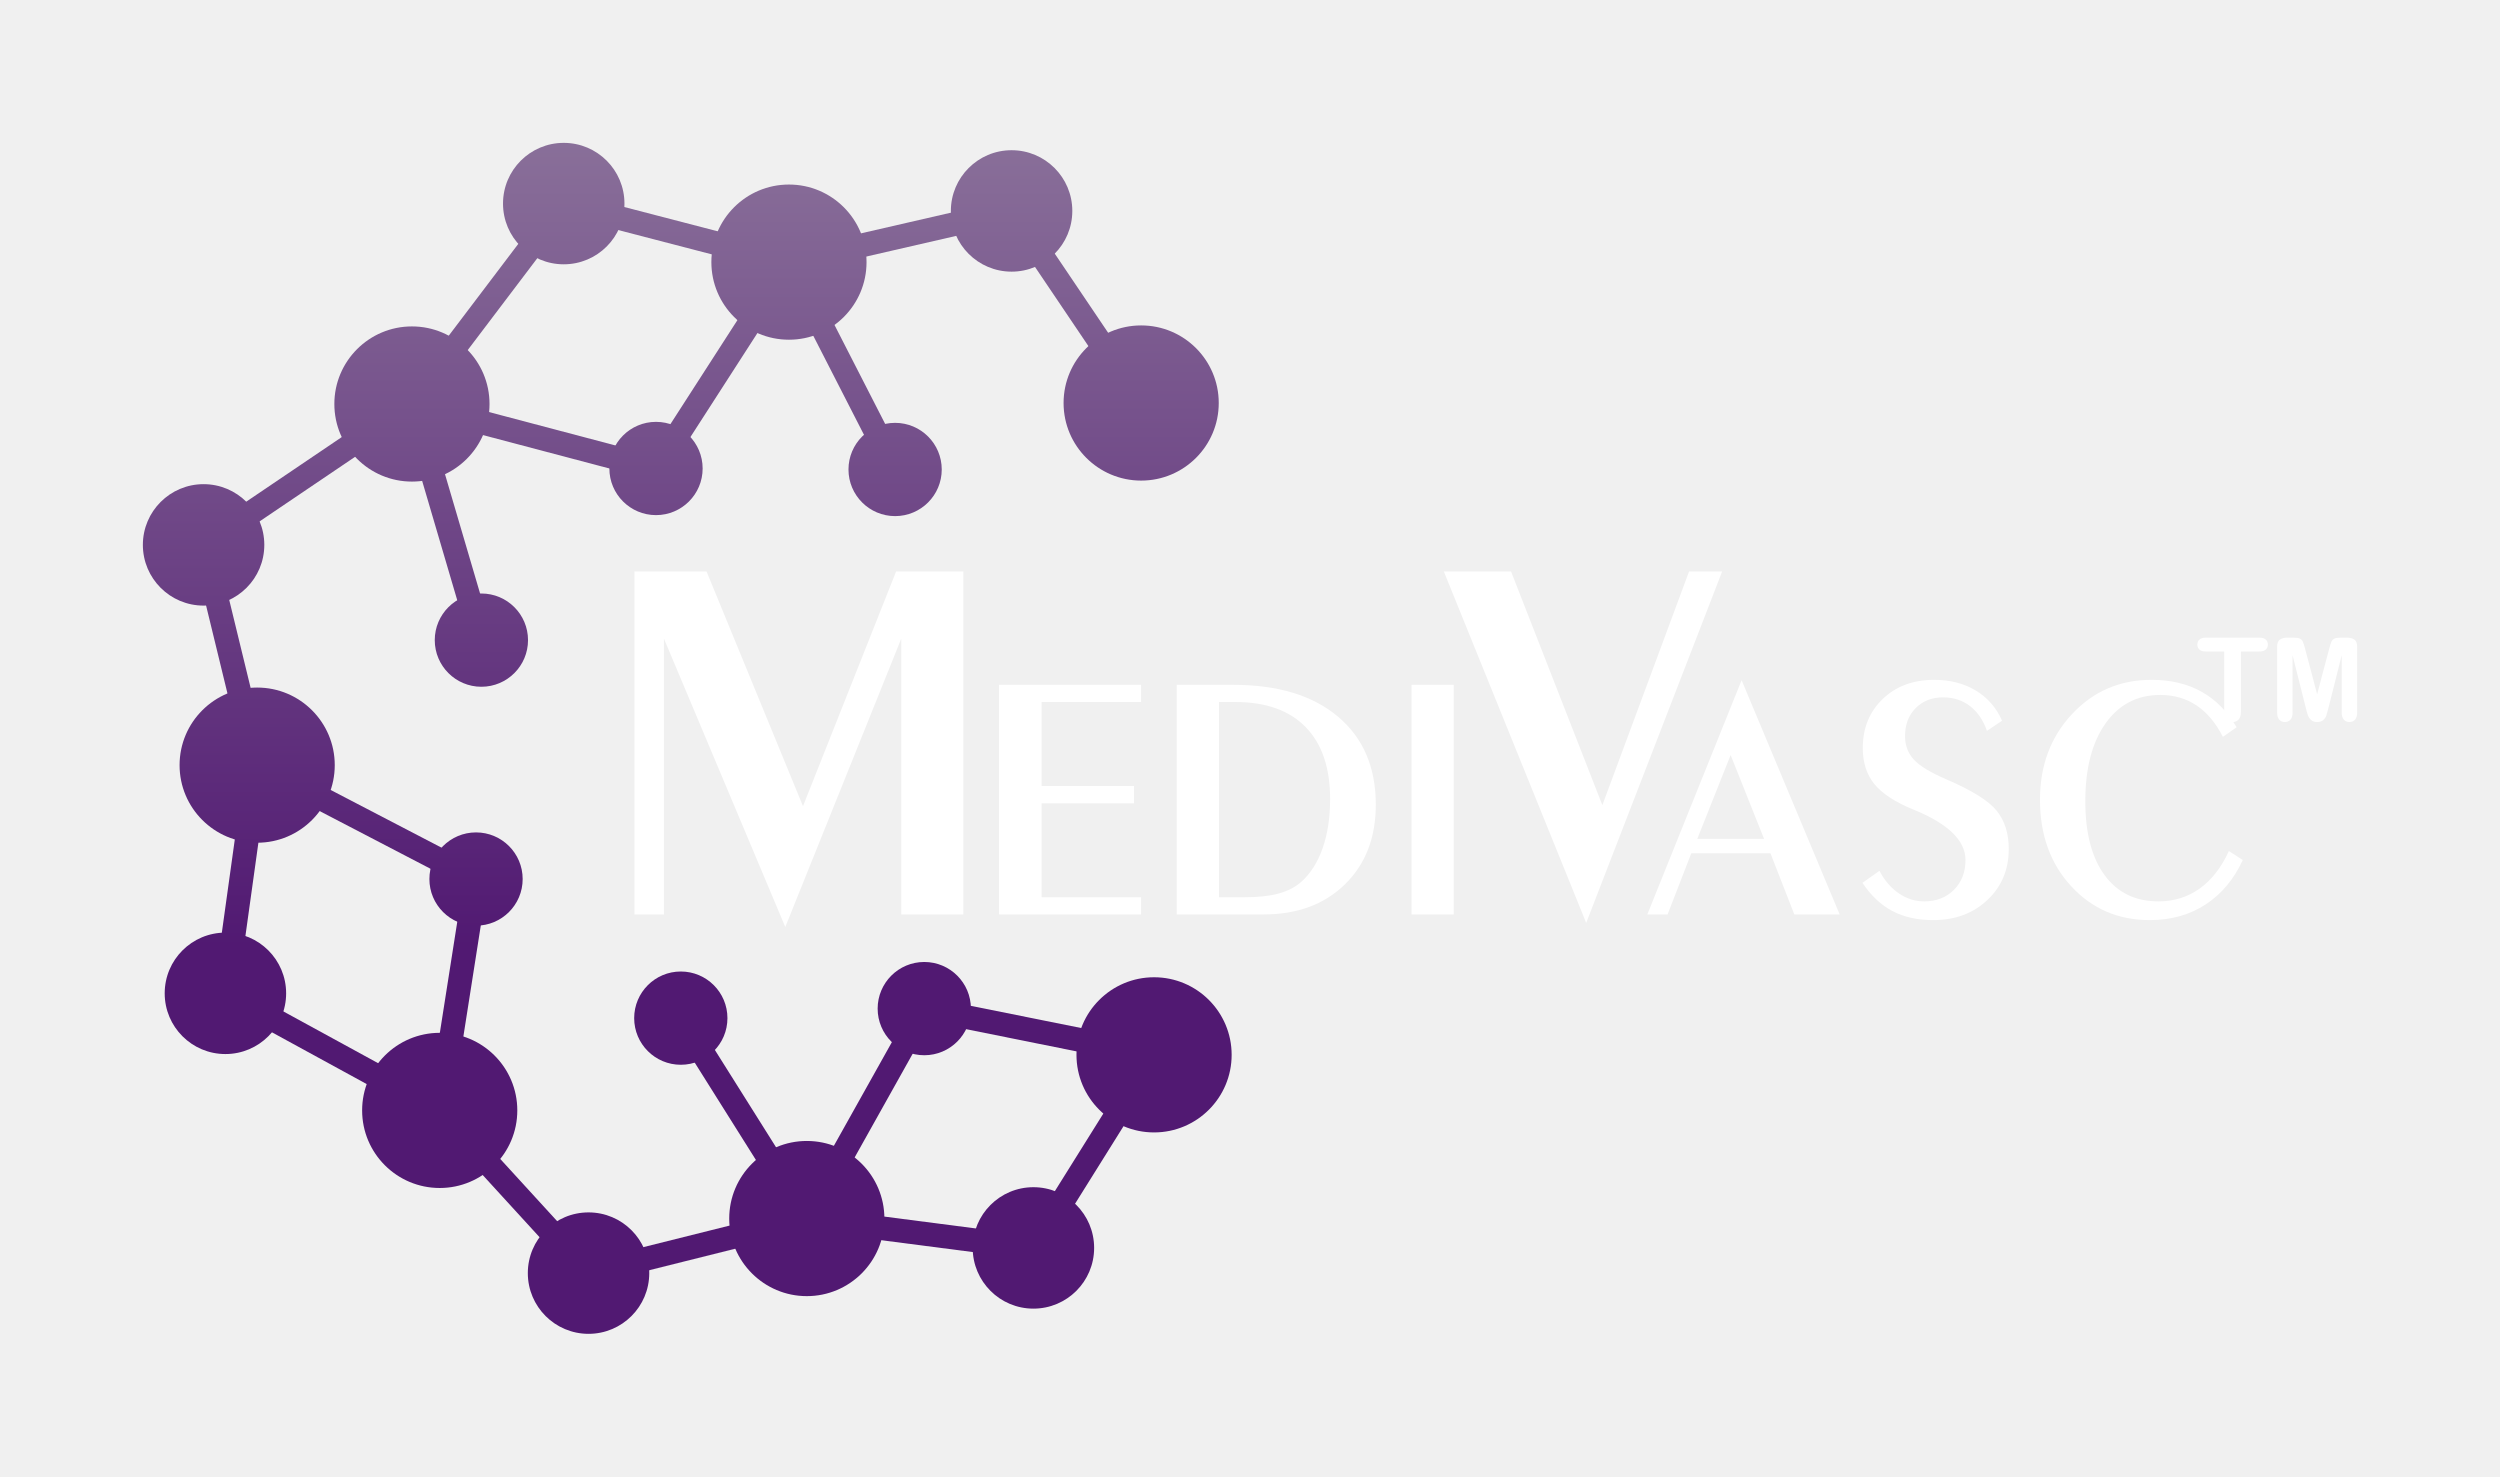
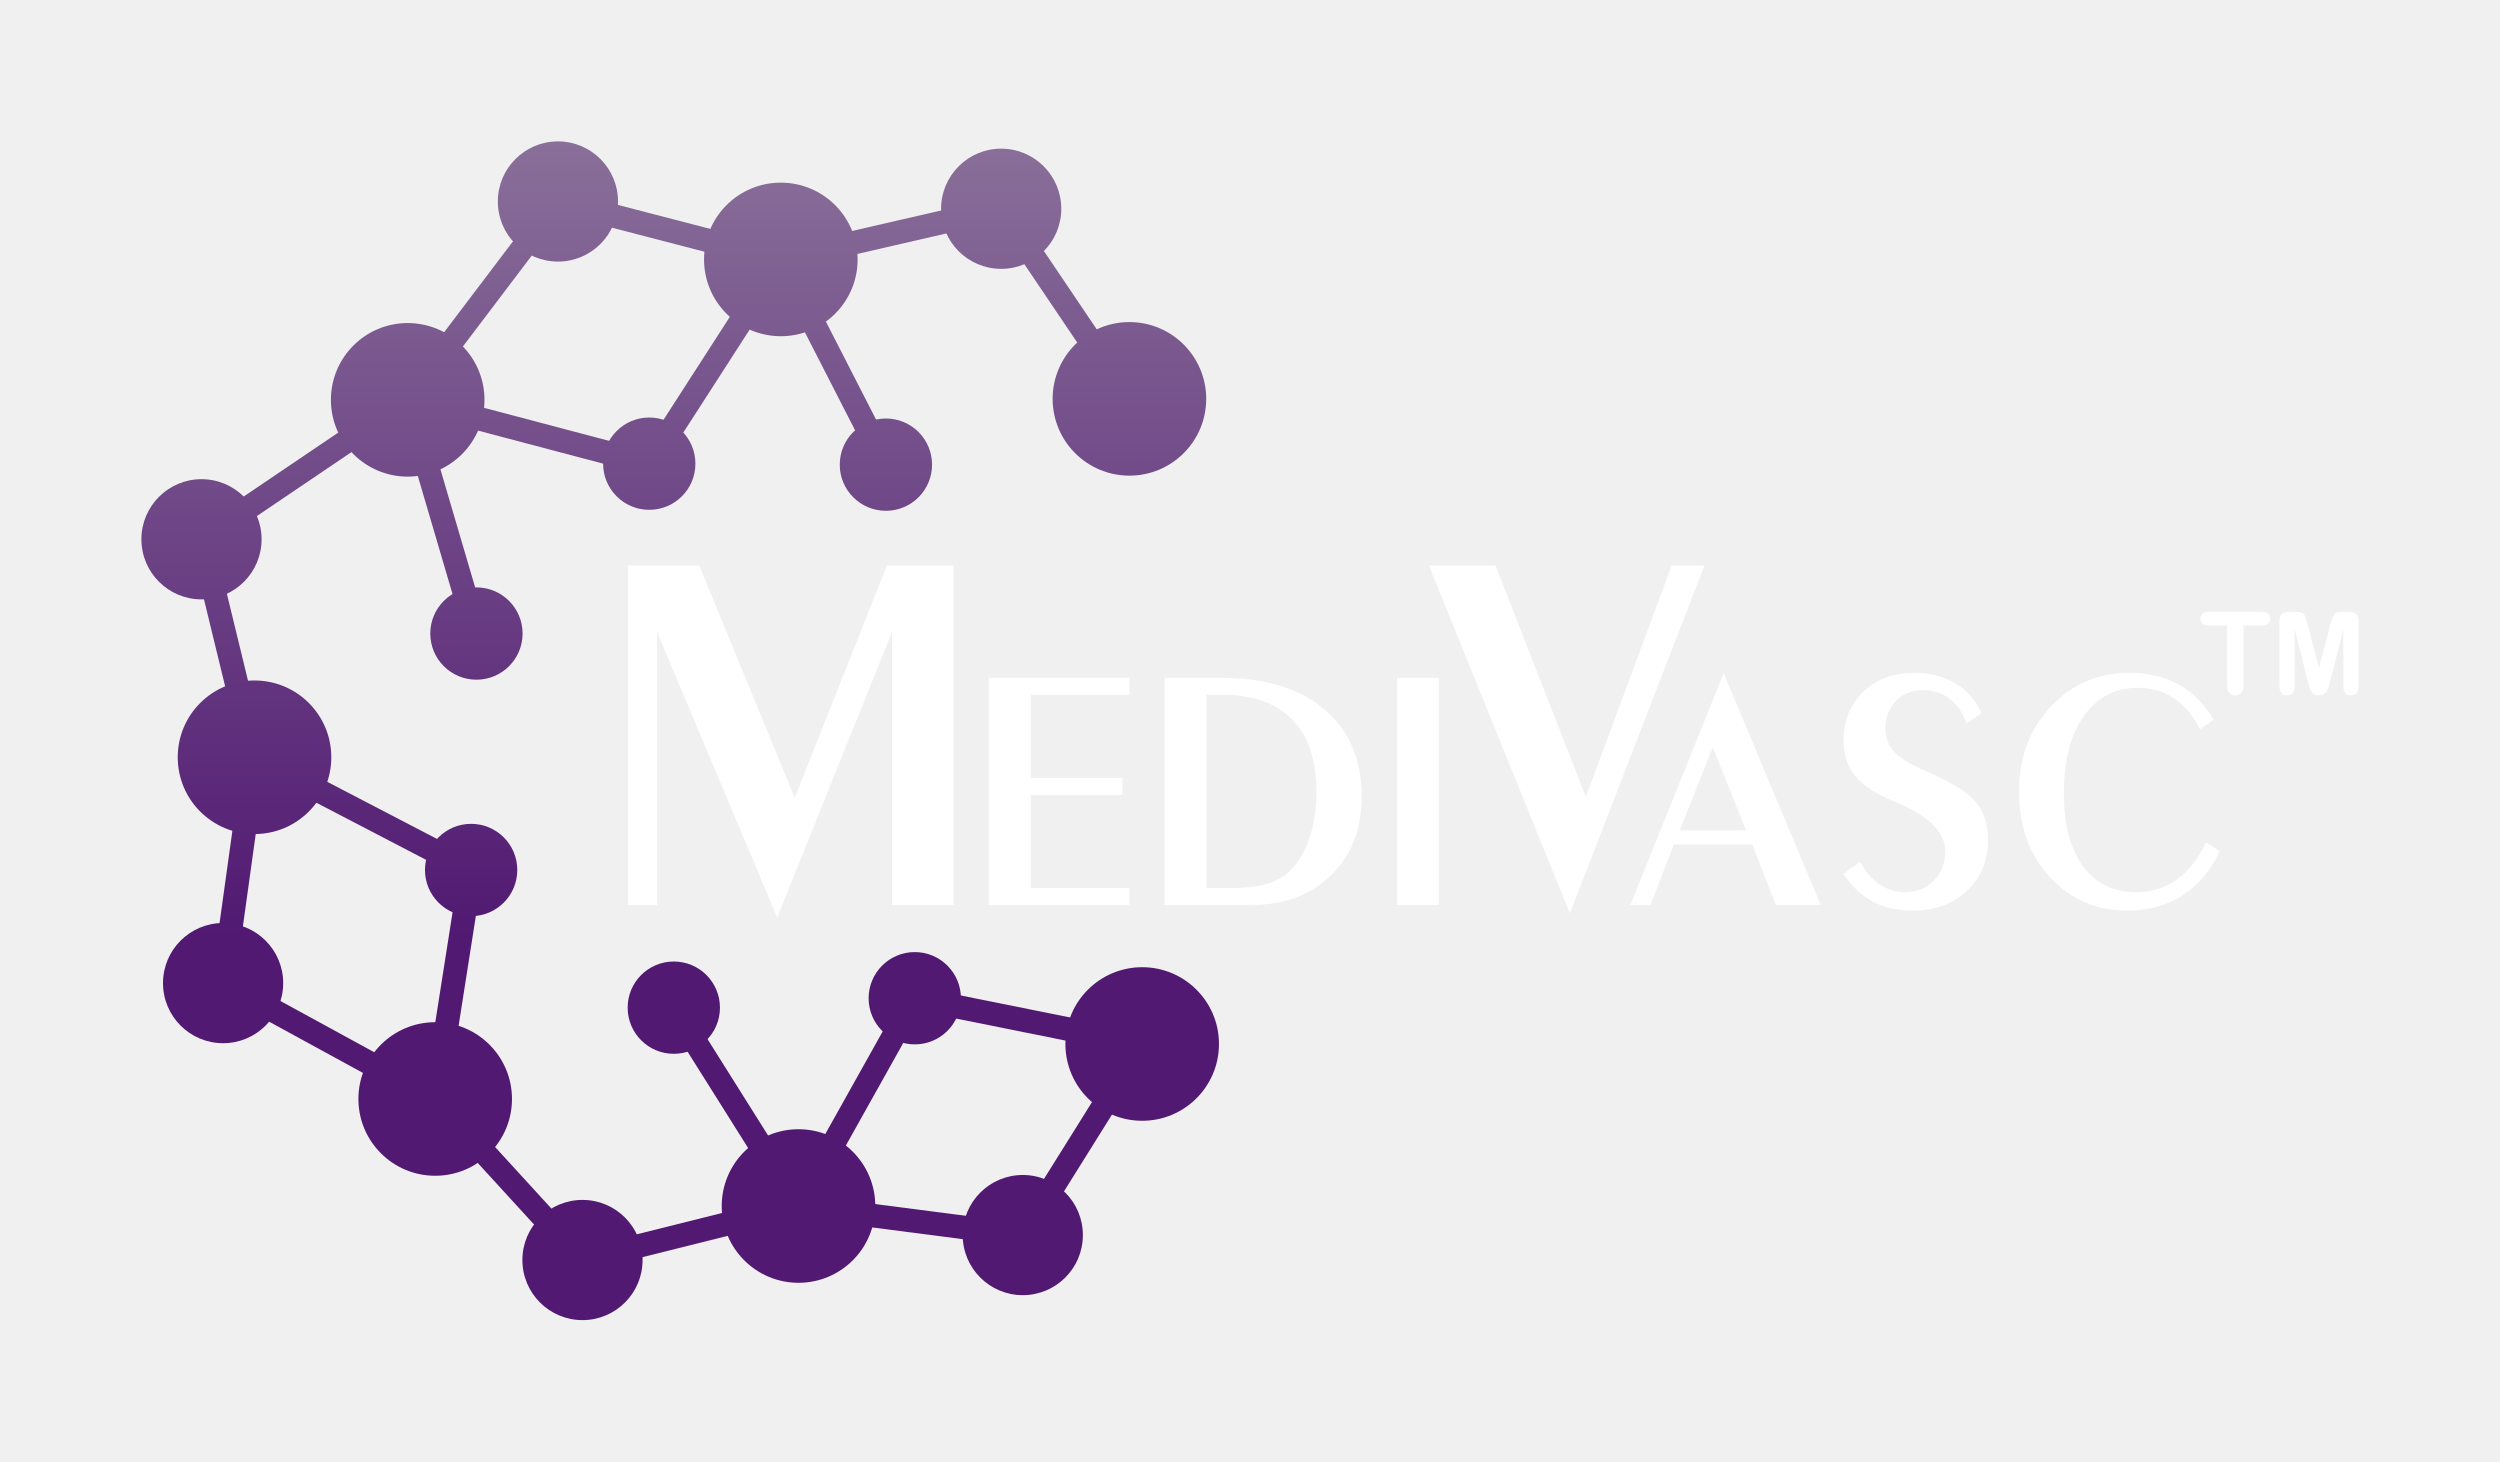
- <svg xmlns="http://www.w3.org/2000/svg" viewBox="-70.1 -69.6 1259.9 744.2">
+ <svg xmlns="http://www.w3.org/2000/svg" viewBox="-70.1 -69.6 1273.0 744.2">
  <defs>
    <linearGradient id="mv" gradientUnits="userSpaceOnUse" x1="0" y1="2.4" x2="0" y2="407.5">
      <stop offset="0" stop-color="#896F99" />
      <stop offset="1" stop-color="#511972" />
    </linearGradient>
  </defs>
  <g stroke="url(#mv)" stroke-width="12.0">
    <line x1="214.0" y1="33.0" x2="327.5" y2="62.5" />
    <line x1="214.0" y1="33.0" x2="137.5" y2="134.0" />
    <line x1="439.7" y1="36.7" x2="327.5" y2="62.5" />
    <line x1="439.7" y1="36.7" x2="505.0" y2="133.5" />
    <line x1="327.5" y1="62.5" x2="260.5" y2="166.5" />
    <line x1="327.5" y1="62.5" x2="381.0" y2="167.0" />
    <line x1="137.5" y1="134.0" x2="260.5" y2="166.5" />
    <line x1="137.5" y1="134.0" x2="32.5" y2="205.0" />
    <line x1="137.5" y1="134.0" x2="172.5" y2="253.0" />
    <line x1="32.5" y1="205.0" x2="59.5" y2="316.0" />
    <line x1="59.5" y1="316.0" x2="169.8" y2="373.4" />
    <line x1="59.5" y1="316.0" x2="43.5" y2="431.0" />
    <line x1="169.8" y1="373.4" x2="151.5" y2="490.0" />
    <line x1="43.5" y1="431.0" x2="151.5" y2="490.0" />
    <line x1="273.0" y1="443.5" x2="336.5" y2="544.5" />
    <line x1="395.7" y1="438.7" x2="511.5" y2="462.0" />
    <line x1="395.7" y1="438.7" x2="336.5" y2="544.5" />
    <line x1="511.5" y1="462.0" x2="450.7" y2="559.3" />
    <line x1="151.5" y1="490.0" x2="226.5" y2="572.0" />
    <line x1="336.5" y1="544.5" x2="450.7" y2="559.3" />
    <line x1="336.5" y1="544.5" x2="226.5" y2="572.0" />
  </g>
  <g fill="url(#mv)">
    <circle cx="214.0" cy="33.0" r="30.6" />
    <circle cx="439.7" cy="36.7" r="30.6" />
    <circle cx="327.5" cy="62.5" r="39.1" />
    <circle cx="137.5" cy="134.0" r="39.1" />
    <circle cx="505.0" cy="133.5" r="39.1" />
    <circle cx="260.5" cy="166.5" r="23.5" />
    <circle cx="381.0" cy="167.0" r="23.5" />
    <circle cx="32.5" cy="205.0" r="30.6" />
    <circle cx="172.5" cy="253.0" r="23.5" />
    <circle cx="59.5" cy="316.0" r="39.1" />
    <circle cx="169.8" cy="373.4" r="23.5" />
    <circle cx="43.5" cy="431.0" r="30.6" />
    <circle cx="273.0" cy="443.5" r="23.5" />
    <circle cx="395.7" cy="438.7" r="23.5" />
    <circle cx="511.5" cy="462.0" r="39.1" />
    <circle cx="151.5" cy="490.0" r="39.1" />
    <circle cx="336.5" cy="544.5" r="39.1" />
    <circle cx="450.7" cy="559.3" r="30.6" />
    <circle cx="226.5" cy="572.0" r="30.6" />
  </g>
  <g fill="#FFFFFF">
    <g transform="translate(227.91,391.24) scale(0.12929,-0.12929)">
      <path d="M168 0V1337H449L825 422L1188 1337H1450V0H1208V1075L756 -49L283 1075V0Z" />
    </g>
    <g transform="translate(418.48,391.24) scale(0.08655,-0.08655)">
      <path d="M172 0V1337H999V1237H420V748H958V647H420V100H999V0Z" />
    </g>
    <g transform="translate(508.05,391.24) scale(0.08655,-0.08655)">
      <path d="M418 1237V100H565Q686 100 764.5 121.5Q843 143 895 188Q977 260 1021.0 384.5Q1065 509 1065 672Q1065 945 922.5 1091.0Q780 1237 512 1237ZM172 0V1337H500Q891 1337 1111.0 1151.5Q1331 966 1331 639Q1331 351 1151.5 175.5Q972 0 678 0Z" />
    </g>
    <g transform="translate(625.84,391.24) scale(0.08655,-0.08655)">
      <path d="M424 0H178V1337H424Z" />
    </g>
    <g transform="translate(660.11,391.24) scale(0.12929,-0.12929)">
      <path d="M535 -33 -20 1337H242L598 426L936 1337H1065Z" />
    </g>
    <g transform="translate(761.12,391.24) scale(0.08655,-0.08655)">
      <path d="M279 440H668L473 928ZM-12 0 537 1364 1108 0H844L705 356H244L106 0Z" />
    </g>
    <g transform="translate(859.84,391.24) scale(0.08655,-0.08655)">
      <path d="M199 254Q243 170 311.5 123.0Q380 76 459 76Q566 76 633.0 143.5Q700 211 700 317Q700 486 401 609L398 610Q237 676 169.5 759.0Q102 842 102 969Q102 1143 218.0 1254.5Q334 1366 518 1366Q656 1366 759.5 1304.0Q863 1242 913 1128L825 1069Q792 1163 726.0 1213.5Q660 1264 569 1264Q472 1264 410.0 1201.5Q348 1139 348 1038Q348 958 399.0 902.0Q450 846 590 786Q811 691 881.5 604.0Q952 517 952 381Q952 201 827.5 84.0Q703 -33 512 -33Q374 -33 274.0 20.0Q174 73 100 184Z" />
    </g>
    <g transform="translate(951.39,391.24) scale(0.08655,-0.08655)">
      <path d="M1257 317Q1179 148 1039.5 57.5Q900 -33 715 -33Q440 -33 258.0 164.0Q76 361 76 668Q76 967 262.5 1166.5Q449 1366 725 1366Q893 1366 1016.5 1297.0Q1140 1228 1221 1090L1141 1034Q1079 1156 987.5 1217.0Q896 1278 776 1278Q575 1278 457.5 1112.0Q340 946 340 659Q340 382 452.0 229.0Q564 76 766 76Q901 76 1005.5 150.5Q1110 225 1176 369Z" />
    </g>
  </g>
  <g fill="#FFFFFF">
-     <g transform="translate(1036.76,293.57) scale(0.02853,-0.02853)">
+     <g transform="translate(1049.85,283.75) scale(0.02853,-0.02853)">
      <path d="M1112 1221H788V156Q788 64 747.0 19.5Q706 -25 641 -25Q575 -25 533.5 20.0Q492 65 492 156V1221H168Q92 1221 55.0 1254.5Q18 1288 18 1343Q18 1400 56.5 1433.0Q95 1466 168 1466H1112Q1189 1466 1226.5 1432.0Q1264 1398 1264 1343Q1264 1288 1226.0 1254.5Q1188 1221 1112 1221Z" />
    </g>
-     <g transform="translate(1073.28,293.57) scale(0.02853,-0.02853)">
+     <g transform="translate(1086.37,283.75) scale(0.02853,-0.02853)">
      <path d="M655 221 420 1155V143Q420 59 382.5 17.0Q345 -25 283 -25Q223 -25 185.0 16.5Q147 58 147 143V1303Q147 1399 197.0 1432.5Q247 1466 332 1466H424Q507 1466 544.5 1451.0Q582 1436 600.0 1397.0Q618 1358 641 1270L854 467L1067 1270Q1090 1358 1108.0 1397.0Q1126 1436 1163.5 1451.0Q1201 1466 1284 1466H1376Q1461 1466 1511.0 1432.5Q1561 1399 1561 1303V143Q1561 59 1523.5 17.0Q1486 -25 1423 -25Q1364 -25 1326.0 17.0Q1288 59 1288 143V1155L1053 221Q1030 130 1015.5 87.5Q1001 45 962.0 10.0Q923 -25 854 -25Q802 -25 766.0 -2.5Q730 20 710.0 55.0Q690 90 678.5 132.5Q667 175 655 221Z" />
    </g>
  </g>
</svg>
